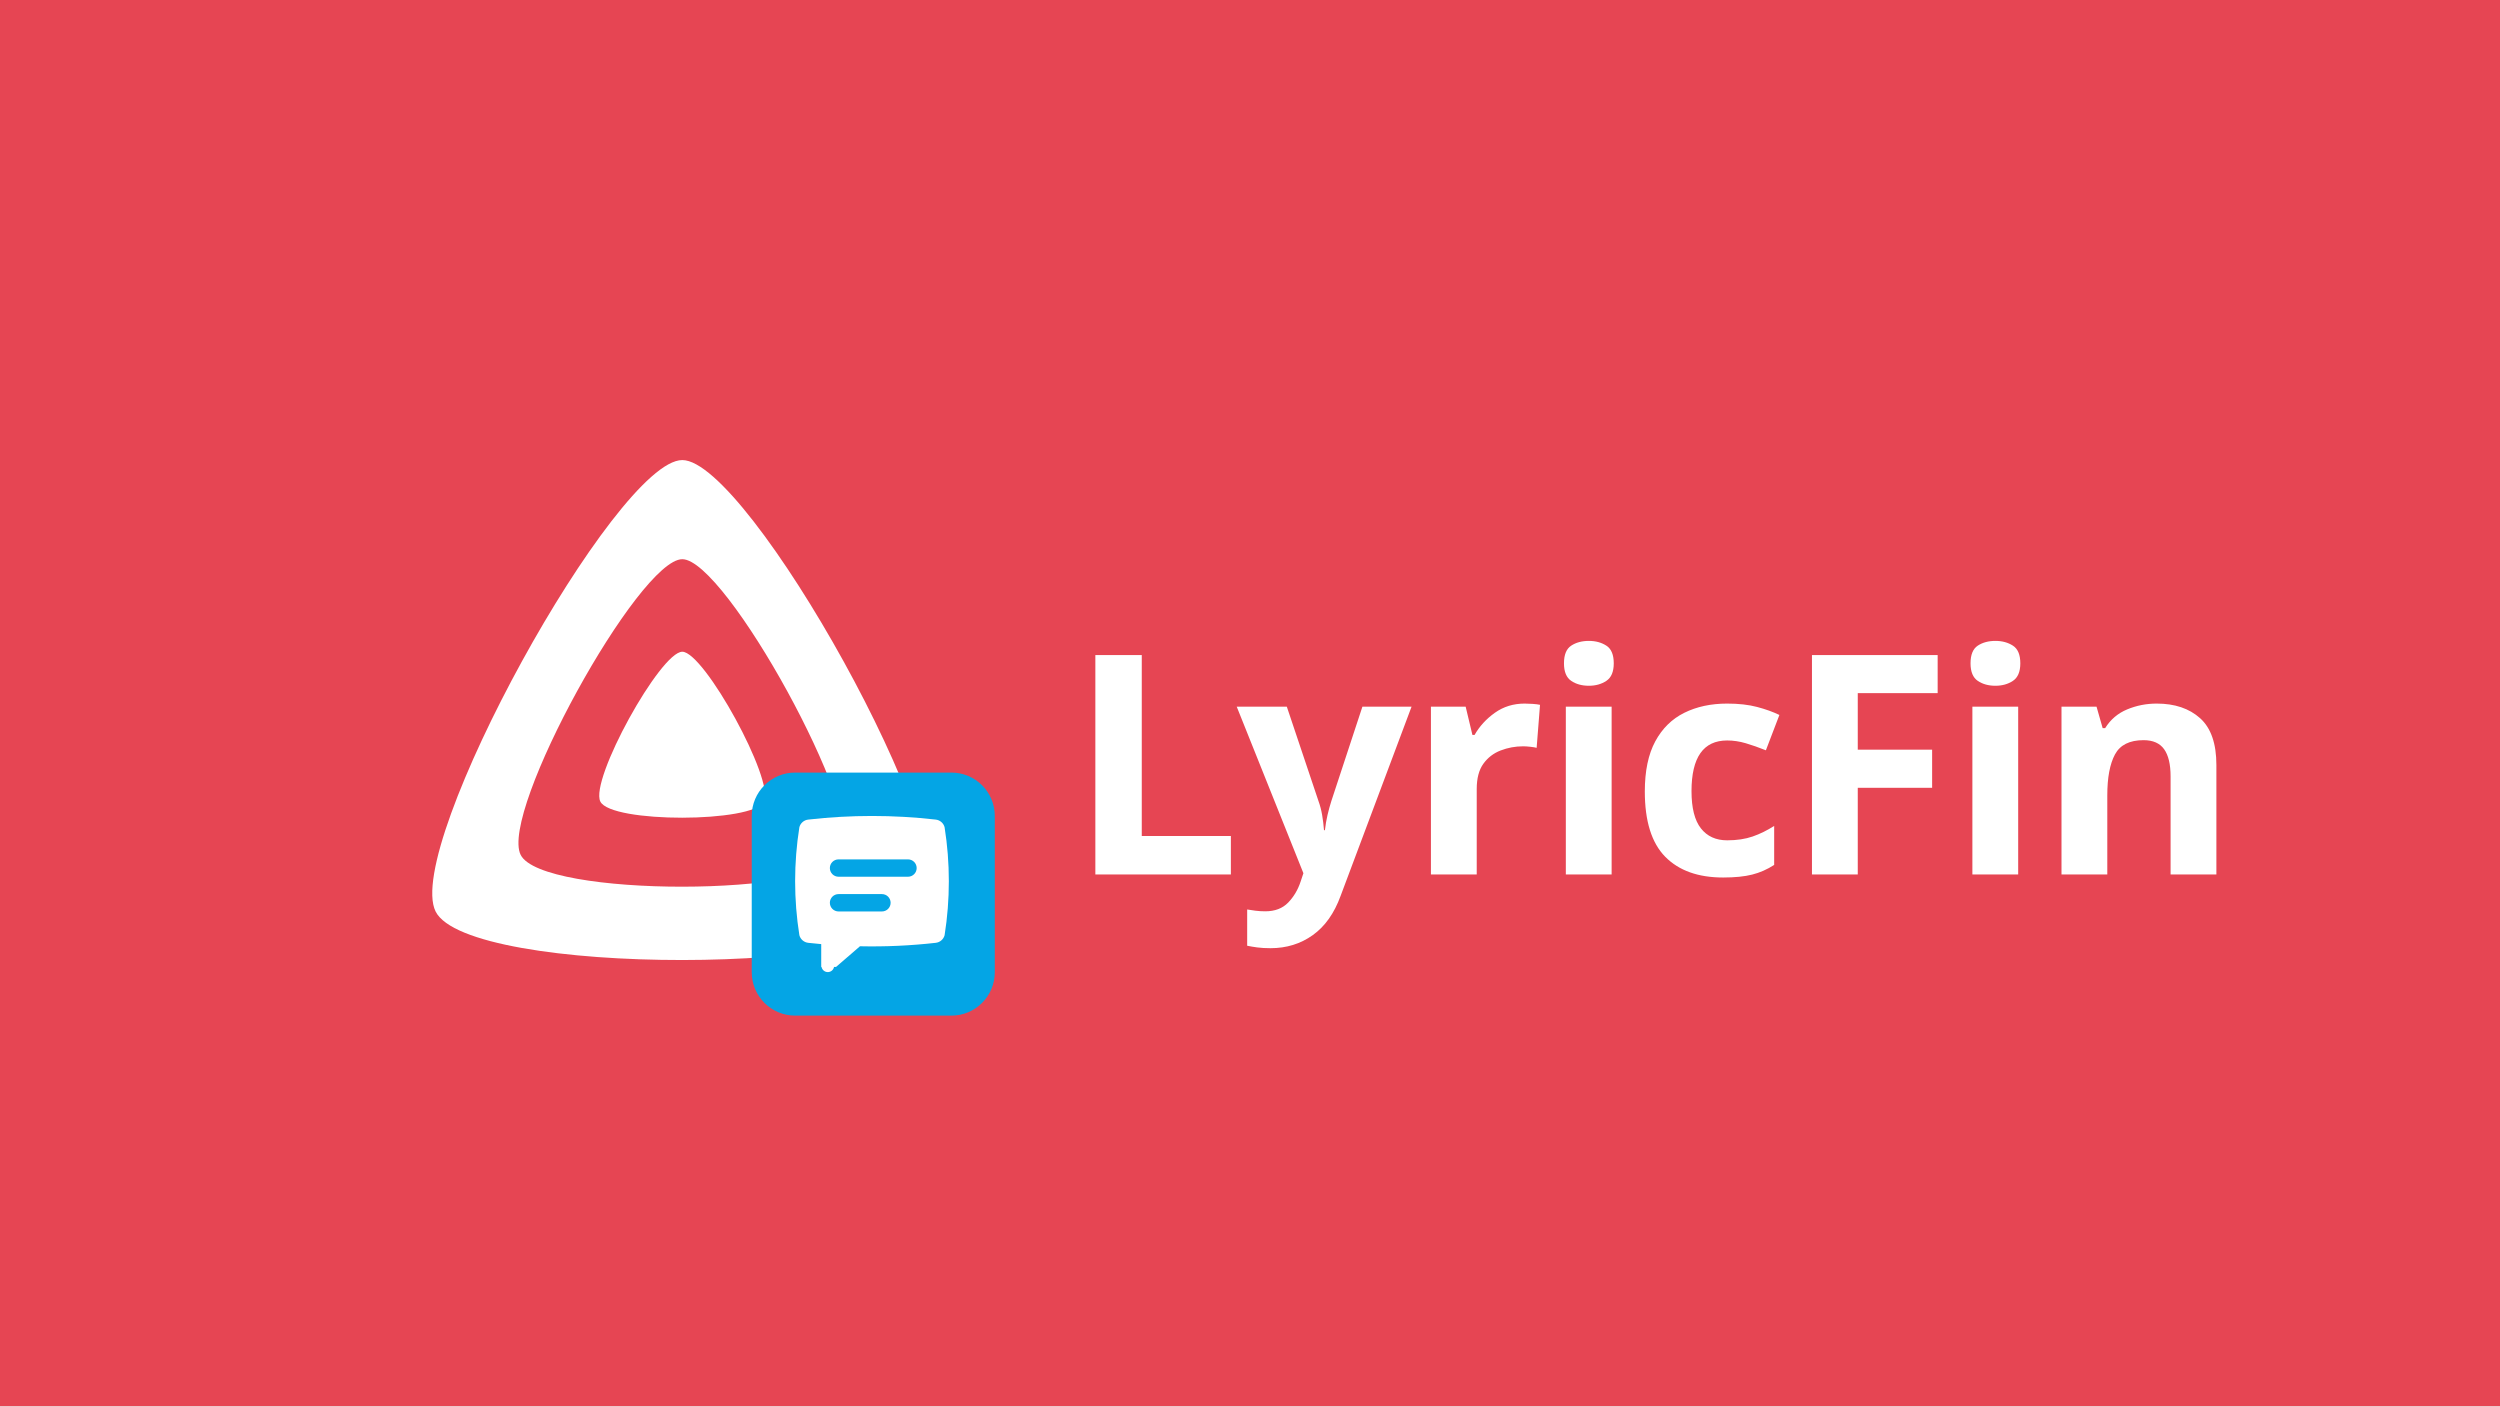
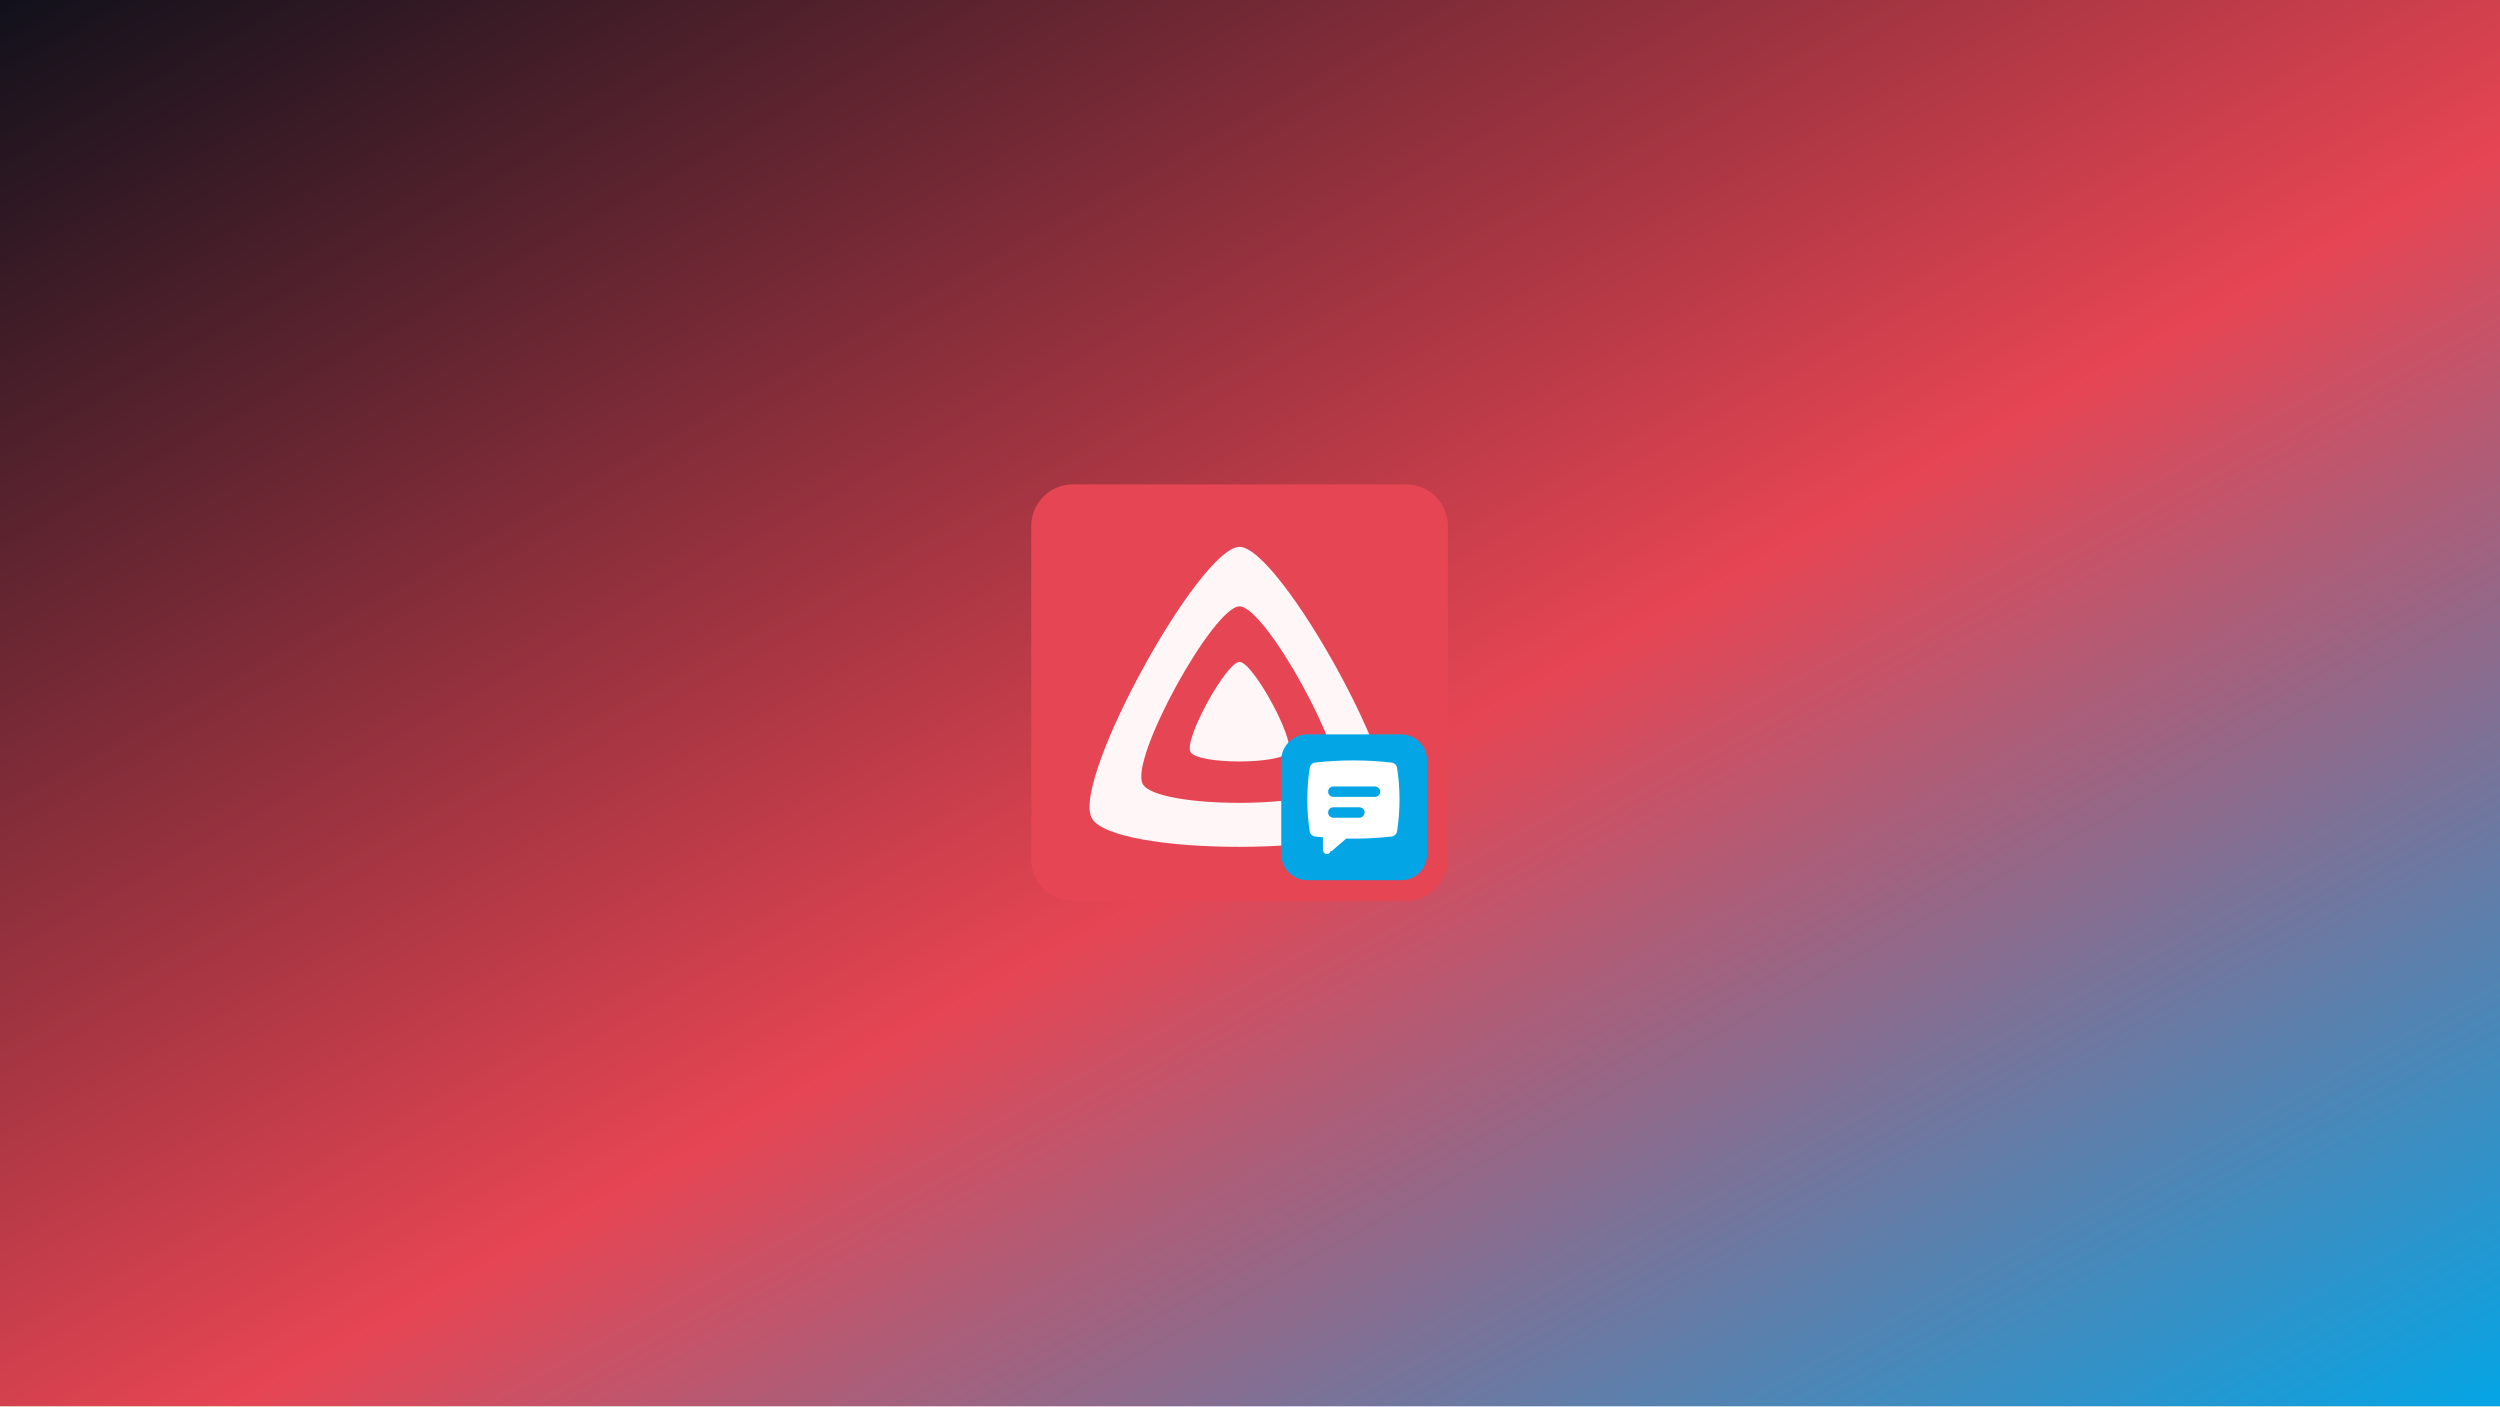
- <svg xmlns="http://www.w3.org/2000/svg" width="1920" height="1080" viewBox="0 0 1920 1080" version="1.1" id="svg5">
-   <defs id="defs1">
-     <style type="text/css" id="style1">
-       .title {
-         font-family: "Nunito", "Quicksand", "Comfortaa", "Arial Rounded MT Bold", ui-rounded, sans-serif;
-         font-weight: 700;
-         font-size: 236px;
-         fill: #ffffff;
-         letter-spacing: -0.015em;
-       }
-     </style>
+ <svg xmlns="http://www.w3.org/2000/svg" width="1920" height="1080" viewBox="0 0 1920 1080">
+   <defs>
+     <linearGradient id="g" x1="0" y1="0" x2="1" y2="1">
+       <stop offset="0%" stop-color="#11111b" />
+       <stop offset="55%" stop-color="#e64553" />
+       <stop offset="100%" stop-color="#04a5e5" />
+     </linearGradient>
  </defs>
-   <rect width="1920" height="1080" fill="#e64553" id="rect1" />
-   <g transform="translate(204.000, 220.000) scale(13.33333)" id="g5">
-     <rect width="40" height="40" x="4" y="4" rx="4" fill="#e64553" id="rect2" />
-     <path fill="#ffffff" d="M 24 10 C 20.19 10 7.92 32.24 9.79 36 C 11.66 39.75 36.36 39.71 38.21 36 C 40.25 32.29 27.81 10 24 10 Z M 33.31 32.74 C 32.1 35.17 15.92 35.2 14.69 32.74 C 13.46 30.28 21.5 15.71 24 15.71 C 26.5 15.71 34.52 30.31 33.31 32.74 Z M 24 21.04 C 22.74 21.04 18.66 28.42 19.28 29.67 C 19.9 30.92 28.1 30.9 28.71 29.67 C 29.32 28.44 25.26 21.04 24 21.04 Z" id="path2" />
-     <rect width="14" height="14" x="28" y="28" rx="2.5" fill="#04a5e5" id="rect3" />
-     <path fill="#ffffff" transform="translate(30.5, 30.5) scale(0.216)" d="M 39.855 31.811 A 2.763 2.763 0 0 1 37.48 33.827 A 150.4 150.4 0 0 1 17.285 34.745 L 10.907 40.258 H 10.373 A 1.695 1.695 0 0 1 7.044 40.258 H 6.956 L 6.956 34.17 C 5.806 34.07 4.656 33.958 3.507 33.828 A 2.763 2.763 0 0 1 1.132 31.812 A 92.124 92.124 0 0 1 1.132 2.979 A 2.763 2.763 0 0 1 3.507 0.963 A 150.236 150.236 0 0 1 37.477 0.963 A 2.763 2.763 0 0 1 39.852 2.979 A 92.124 92.124 0 0 1 39.855 31.811 Z" id="path3" />
-     <rect fill="#04a5e5" x="32.5" y="33" width="5" height="1" rx="0.5" id="rect4" />
-     <rect fill="#04a5e5" x="32.5" y="35" width="3.5" height="1" rx="0.5" id="rect5" />
+   <rect width="1920" height="1080" fill="url(#g)" />
+   <g transform="translate(760,340) scale(8)">
+     <rect width="40" height="40" x="4" y="4" rx="4" fill="#e64553" />
+     <path fill="#ffffff" opacity="0.95" d="M 24 10 C 20.19 10 7.92 32.24 9.79 36 C 11.66 39.75 36.36 39.71 38.21 36 C 40.25 32.29 27.81 10 24 10 Z M 33.31 32.74 C 32.1 35.17 15.92 35.2 14.69 32.74 C 13.46 30.28 21.5 15.71 24 15.71 C 26.5 15.71 34.52 30.31 33.31 32.74 Z M 24 21.04 C 22.74 21.04 18.66 28.42 19.28 29.67 C 19.9 30.92 28.1 30.9 28.71 29.67 C 29.32 28.44 25.26 21.04 24 21.04 Z" />
+     <rect width="14" height="14" x="28" y="28" rx="2.5" fill="#04a5e5" />
+     <path fill="#ffffff" transform="translate(30.5, 30.5) scale(0.216)" d="M 39.855 31.811 A 2.763 2.763 0 0 1 37.48 33.827 A 150.4 150.4 0 0 1 17.285 34.745 L 10.907 40.258 H 10.373 A 1.695 1.695 0 0 1 7.044 40.258 H 6.956 L 6.956 34.17 C 5.806 34.07 4.656 33.958 3.507 33.828 A 2.763 2.763 0 0 1 1.132 31.812 A 92.124 92.124 0 0 1 1.132 2.979 A 2.763 2.763 0 0 1 3.507 0.963 A 150.236 150.236 0 0 1 37.477 0.963 A 2.763 2.763 0 0 1 39.852 2.979 A 92.124 92.124 0 0 1 39.855 31.811 Z" />
+     <rect fill="#04a5e5" x="32.5" y="33" width="5" height="1" rx="0.5" />
+     <rect fill="#04a5e5" x="32.5" y="35" width="3.5" height="1" rx="0.5" />
  </g>
-   <text class="title" x="820" y="580" dominant-baseline="central" id="text5">LyricFin</text>
</svg>
